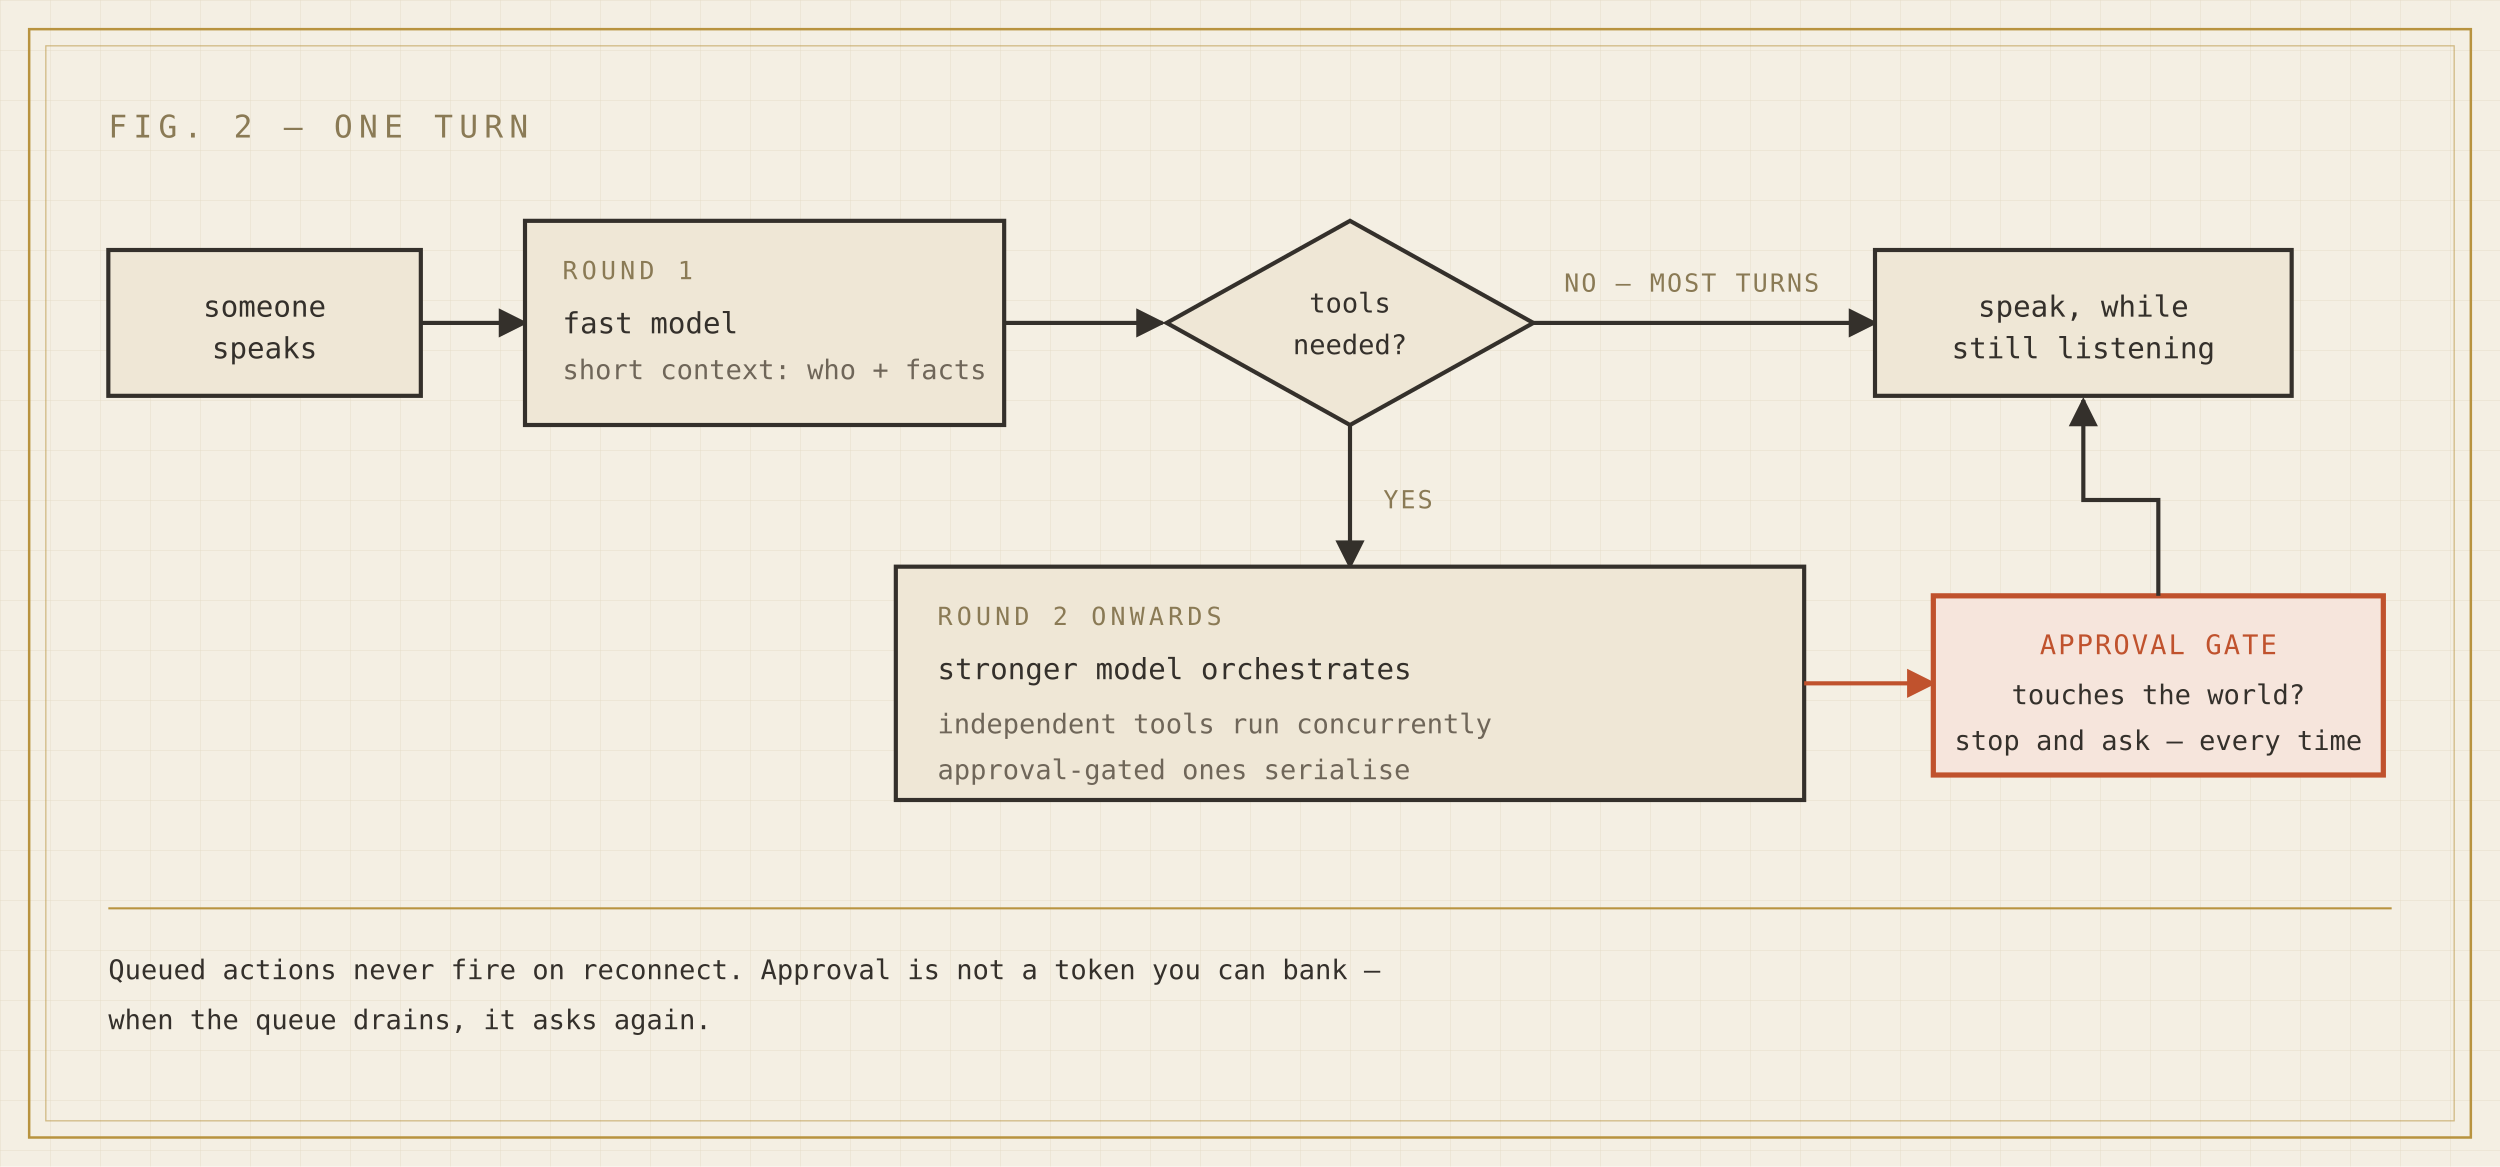
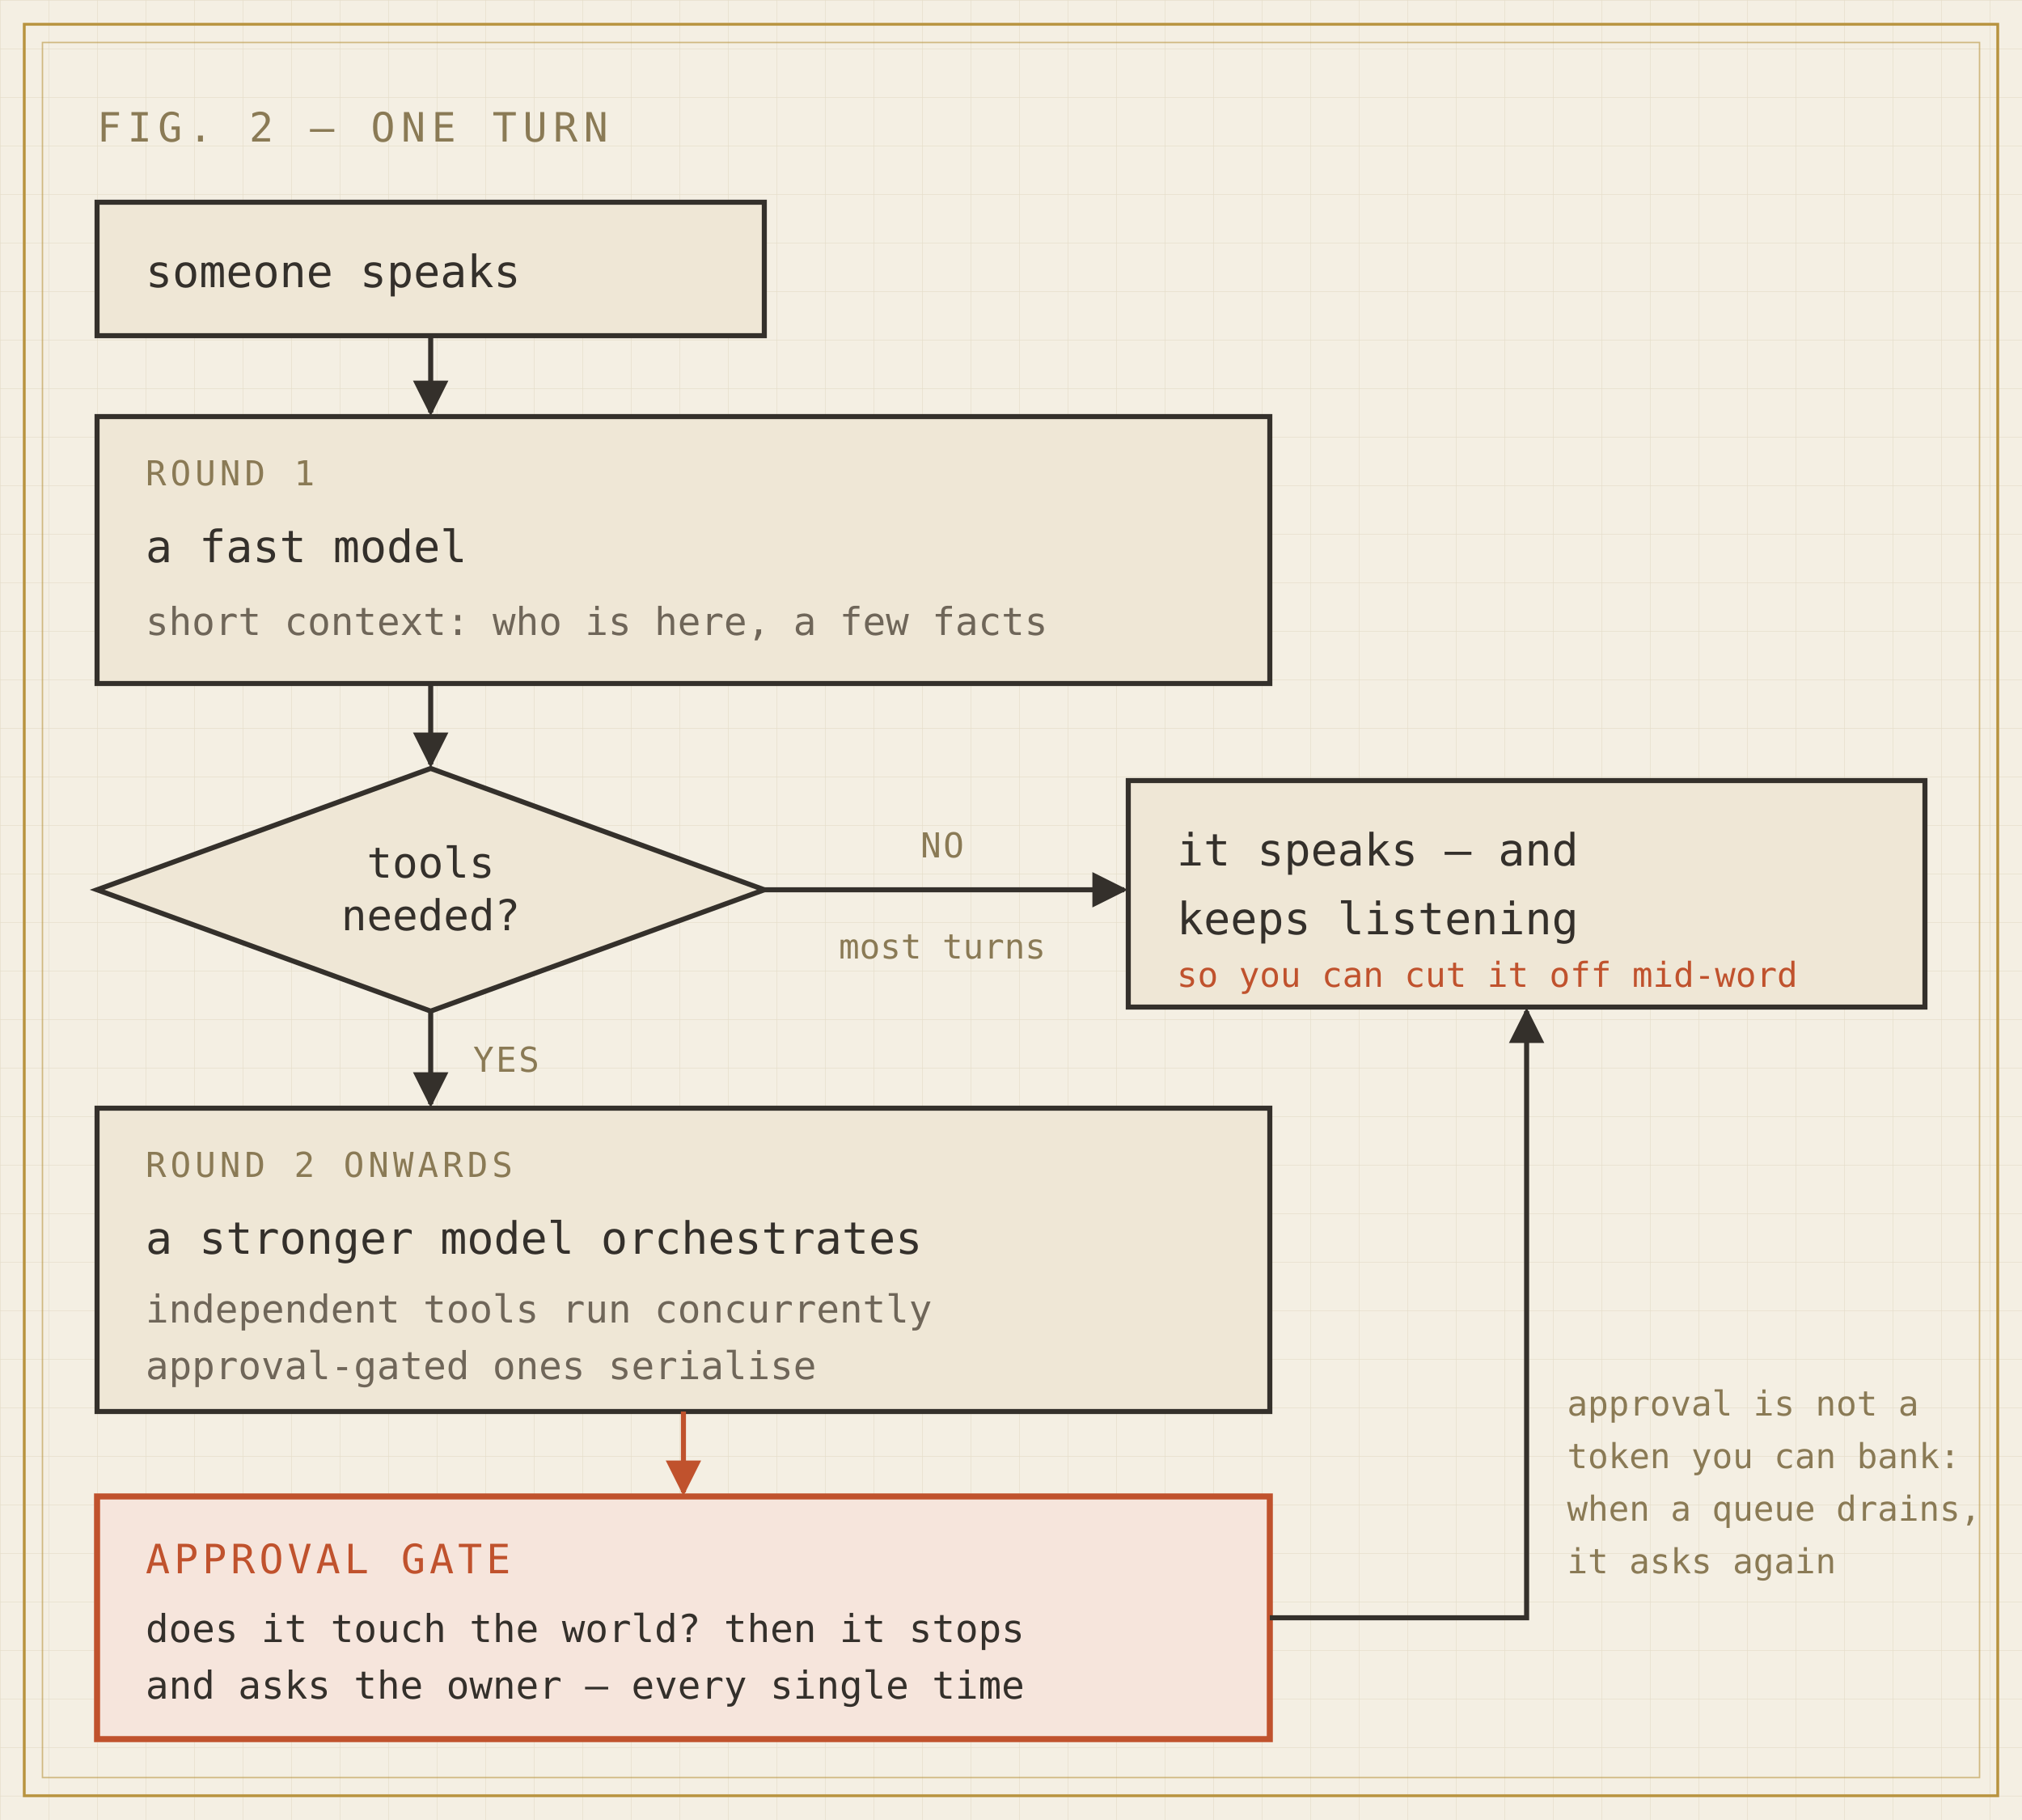
- <svg xmlns="http://www.w3.org/2000/svg" viewBox="0 0 1200 560" role="img" aria-label="One conversational turn. Someone speaks; round one uses a fast model with a short context and most turns end there. If tools are needed, round two onwards uses a stronger model; independent tools run concurrently while anything requiring approval stops and asks the owner. Then the assistant speaks while continuing to listen.">
+ <svg xmlns="http://www.w3.org/2000/svg" viewBox="0 0 1000 900" role="img" aria-label="One conversational turn. Someone speaks. Round one runs a fast model on a short context — who is talking, a handful of facts about them, and the message — and most turns end there, going straight to speaking while still listening. If tools are needed, round two onwards switches to a stronger model that orchestrates: independent tool calls run concurrently, while anything approval-gated serialises through an approval gate that stops and asks the owner every time, and never banks that approval for later.">
  <defs>
    <pattern id="g2" width="24" height="24" patternUnits="userSpaceOnUse">
      <path d="M24 0H0V24" fill="none" stroke="#c9b998" stroke-width="0.5" opacity="0.35" />
    </pattern>
    <marker id="a2" viewBox="0 0 10 10" refX="9" refY="5" markerWidth="7" markerHeight="7" orient="auto">
      <path d="M0 0 L10 5 L0 10 z" fill="#34302b" />
    </marker>
    <marker id="a2r" viewBox="0 0 10 10" refX="9" refY="5" markerWidth="7" markerHeight="7" orient="auto">
      <path d="M0 0 L10 5 L0 10 z" fill="#c0522d" />
    </marker>
  </defs>
-   <rect width="1200" height="560" fill="#f4efe3" />
-   <rect width="1200" height="560" fill="url(#g2)" />
-   <rect x="14" y="14" width="1172" height="532" fill="none" stroke="#b8933f" stroke-width="1.2" />
-   <rect x="22" y="22" width="1156" height="516" fill="none" stroke="#b8933f" stroke-width="0.6" opacity="0.6" />
-   <text x="52" y="66" font-family="Consolas, ui-monospace, monospace" font-size="15" letter-spacing="3" fill="#8a7a55">FIG. 2 — ONE TURN</text>
-   <rect x="52" y="120" width="150" height="70" fill="#efe7d6" stroke="#34302b" stroke-width="2" />
-   <text x="127" y="152" text-anchor="middle" font-family="Consolas, ui-monospace, monospace" font-size="14" fill="#34302b">someone</text>
-   <text x="127" y="172" text-anchor="middle" font-family="Consolas, ui-monospace, monospace" font-size="14" fill="#34302b">speaks</text>
-   <line x1="202" y1="155" x2="252" y2="155" stroke="#34302b" stroke-width="2" marker-end="url(#a2)" />
-   <rect x="252" y="106" width="230" height="98" fill="#efe7d6" stroke="#34302b" stroke-width="2" />
-   <text x="270" y="134" font-family="Consolas, ui-monospace, monospace" font-size="12" letter-spacing="2" fill="#8a7a55">ROUND 1</text>
-   <text x="270" y="160" font-family="Consolas, ui-monospace, monospace" font-size="14" fill="#34302b">fast model</text>
-   <text x="270" y="182" font-family="Consolas, ui-monospace, monospace" font-size="13" fill="#6f6659">short context: who + facts</text>
-   <path d="M560 155 L648 106 L736 155 L648 204 Z" fill="#efe7d6" stroke="#34302b" stroke-width="2" />
-   <text x="648" y="150" text-anchor="middle" font-family="Consolas, ui-monospace, monospace" font-size="13" fill="#34302b">tools</text>
-   <text x="648" y="170" text-anchor="middle" font-family="Consolas, ui-monospace, monospace" font-size="13" fill="#34302b">needed?</text>
-   <line x1="482" y1="155" x2="558" y2="155" stroke="#34302b" stroke-width="2" marker-end="url(#a2)" />
-   <line x1="736" y1="155" x2="900" y2="155" stroke="#34302b" stroke-width="2" marker-end="url(#a2)" />
-   <text x="812" y="140" text-anchor="middle" font-family="Consolas, ui-monospace, monospace" font-size="12" letter-spacing="1" fill="#8a7a55">NO — MOST TURNS</text>
-   <rect x="900" y="120" width="200" height="70" fill="#efe7d6" stroke="#34302b" stroke-width="2" />
-   <text x="1000" y="152" text-anchor="middle" font-family="Consolas, ui-monospace, monospace" font-size="14" fill="#34302b">speak, while</text>
-   <text x="1000" y="172" text-anchor="middle" font-family="Consolas, ui-monospace, monospace" font-size="14" fill="#34302b">still listening</text>
-   <line x1="648" y1="204" x2="648" y2="272" stroke="#34302b" stroke-width="2" marker-end="url(#a2)" />
-   <text x="664" y="244" font-family="Consolas, ui-monospace, monospace" font-size="12" letter-spacing="1" fill="#8a7a55">YES</text>
-   <rect x="430" y="272" width="436" height="112" fill="#efe7d6" stroke="#34302b" stroke-width="2" />
-   <text x="450" y="300" font-family="Consolas, ui-monospace, monospace" font-size="12" letter-spacing="2" fill="#8a7a55">ROUND 2 ONWARDS</text>
-   <text x="450" y="326" font-family="Consolas, ui-monospace, monospace" font-size="14" fill="#34302b">stronger model orchestrates</text>
-   <text x="450" y="352" font-family="Consolas, ui-monospace, monospace" font-size="13" fill="#6f6659">independent tools run concurrently</text>
-   <text x="450" y="374" font-family="Consolas, ui-monospace, monospace" font-size="13" fill="#6f6659">approval-gated ones serialise</text>
-   <line x1="866" y1="328" x2="928" y2="328" stroke="#c0522d" stroke-width="2" marker-end="url(#a2r)" />
-   <rect x="928" y="286" width="216" height="86" fill="#f6e5dc" stroke="#c0522d" stroke-width="2.5" />
-   <text x="1036" y="314" text-anchor="middle" font-family="Consolas, ui-monospace, monospace" font-size="13" letter-spacing="1" fill="#c0522d">APPROVAL GATE</text>
-   <text x="1036" y="338" text-anchor="middle" font-family="Consolas, ui-monospace, monospace" font-size="13" fill="#34302b">touches the world?</text>
-   <text x="1036" y="360" text-anchor="middle" font-family="Consolas, ui-monospace, monospace" font-size="13" fill="#34302b">stop and ask — every time</text>
-   <path d="M1036 286 L1036 240 L1000 240 L1000 192" fill="none" stroke="#34302b" stroke-width="2" marker-end="url(#a2)" />
-   <line x1="52" y1="436" x2="1148" y2="436" stroke="#b8933f" stroke-width="1" />
-   <text x="52" y="470" font-family="Consolas, ui-monospace, monospace" font-size="13" fill="#34302b">Queued actions never fire on reconnect. Approval is not a token you can bank —</text>
-   <text x="52" y="494" font-family="Consolas, ui-monospace, monospace" font-size="13" fill="#34302b">when the queue drains, it asks again.</text>
+   <rect width="1000" height="900" fill="#f4efe3" />
+   <rect width="1000" height="900" fill="url(#g2)" />
+   <rect x="12" y="12" width="976" height="876" fill="none" stroke="#b8933f" stroke-width="1.4" />
+   <rect x="21" y="21" width="958" height="858" fill="none" stroke="#b8933f" stroke-width="0.7" opacity="0.6" />
+   <text x="48" y="70" font-family="Consolas, ui-monospace, monospace" font-size="20" letter-spacing="3" fill="#8a7a55">FIG. 2 — ONE TURN</text>
+   <rect x="48" y="100" width="330" height="66" fill="#efe7d6" stroke="#34302b" stroke-width="2.5" />
+   <text x="72" y="142" font-family="Consolas, ui-monospace, monospace" font-size="22" fill="#34302b">someone speaks</text>
+   <line x1="213" y1="166" x2="213" y2="204" stroke="#34302b" stroke-width="2.5" marker-end="url(#a2)" />
+   <rect x="48" y="206" width="580" height="132" fill="#efe7d6" stroke="#34302b" stroke-width="2.5" />
+   <text x="72" y="240" font-family="Consolas, ui-monospace, monospace" font-size="17" letter-spacing="2" fill="#8a7a55">ROUND 1</text>
+   <text x="72" y="278" font-family="Consolas, ui-monospace, monospace" font-size="22" fill="#34302b">a fast model</text>
+   <text x="72" y="314" font-family="Consolas, ui-monospace, monospace" font-size="19" fill="#6f6659">short context: who is here, a few facts</text>
+   <line x1="213" y1="338" x2="213" y2="378" stroke="#34302b" stroke-width="2.5" marker-end="url(#a2)" />
+   <path d="M48 440 L213 380 L378 440 L213 500 Z" fill="#efe7d6" stroke="#34302b" stroke-width="2.5" />
+   <text x="213" y="434" text-anchor="middle" font-family="Consolas, ui-monospace, monospace" font-size="21" fill="#34302b">tools</text>
+   <text x="213" y="460" text-anchor="middle" font-family="Consolas, ui-monospace, monospace" font-size="21" fill="#34302b">needed?</text>
+   <line x1="378" y1="440" x2="556" y2="440" stroke="#34302b" stroke-width="2.5" marker-end="url(#a2)" />
+   <text x="466" y="424" text-anchor="middle" font-family="Consolas, ui-monospace, monospace" font-size="17" letter-spacing="1" fill="#8a7a55">NO</text>
+   <text x="466" y="474" text-anchor="middle" font-family="Consolas, ui-monospace, monospace" font-size="17" fill="#8a7a55">most turns</text>
+   <rect x="558" y="386" width="394" height="112" fill="#efe7d6" stroke="#34302b" stroke-width="2.5" />
+   <text x="582" y="428" font-family="Consolas, ui-monospace, monospace" font-size="22" fill="#34302b">it speaks — and</text>
+   <text x="582" y="462" font-family="Consolas, ui-monospace, monospace" font-size="22" fill="#34302b">keeps listening</text>
+   <text x="582" y="488" font-family="Consolas, ui-monospace, monospace" font-size="17" fill="#c0522d">so you can cut it off mid-word</text>
+   <line x1="213" y1="500" x2="213" y2="546" stroke="#34302b" stroke-width="2.5" marker-end="url(#a2)" />
+   <text x="234" y="530" font-family="Consolas, ui-monospace, monospace" font-size="17" letter-spacing="1" fill="#8a7a55">YES</text>
+   <rect x="48" y="548" width="580" height="150" fill="#efe7d6" stroke="#34302b" stroke-width="2.5" />
+   <text x="72" y="582" font-family="Consolas, ui-monospace, monospace" font-size="17" letter-spacing="2" fill="#8a7a55">ROUND 2 ONWARDS</text>
+   <text x="72" y="620" font-family="Consolas, ui-monospace, monospace" font-size="22" fill="#34302b">a stronger model orchestrates</text>
+   <text x="72" y="654" font-family="Consolas, ui-monospace, monospace" font-size="19" fill="#6f6659">independent tools run concurrently</text>
+   <text x="72" y="682" font-family="Consolas, ui-monospace, monospace" font-size="19" fill="#6f6659">approval-gated ones serialise</text>
+   <line x1="338" y1="698" x2="338" y2="738" stroke="#c0522d" stroke-width="2.5" marker-end="url(#a2r)" />
+   <rect x="48" y="740" width="580" height="120" fill="#f6e5dc" stroke="#c0522d" stroke-width="3" />
+   <text x="72" y="778" font-family="Consolas, ui-monospace, monospace" font-size="20" letter-spacing="2" fill="#c0522d">APPROVAL GATE</text>
+   <text x="72" y="812" font-family="Consolas, ui-monospace, monospace" font-size="19" fill="#34302b">does it touch the world? then it stops</text>
+   <text x="72" y="840" font-family="Consolas, ui-monospace, monospace" font-size="19" fill="#34302b">and asks the owner — every single time</text>
+   <path d="M628 800 L755 800 L755 500" fill="none" stroke="#34302b" stroke-width="2.5" marker-end="url(#a2)" />
+   <text x="775" y="700" font-family="Consolas, ui-monospace, monospace" font-size="17" fill="#8a7a55">approval is not a</text>
+   <text x="775" y="726" font-family="Consolas, ui-monospace, monospace" font-size="17" fill="#8a7a55">token you can bank:</text>
+   <text x="775" y="752" font-family="Consolas, ui-monospace, monospace" font-size="17" fill="#8a7a55">when a queue drains,</text>
+   <text x="775" y="778" font-family="Consolas, ui-monospace, monospace" font-size="17" fill="#8a7a55">it asks again</text>
</svg>
